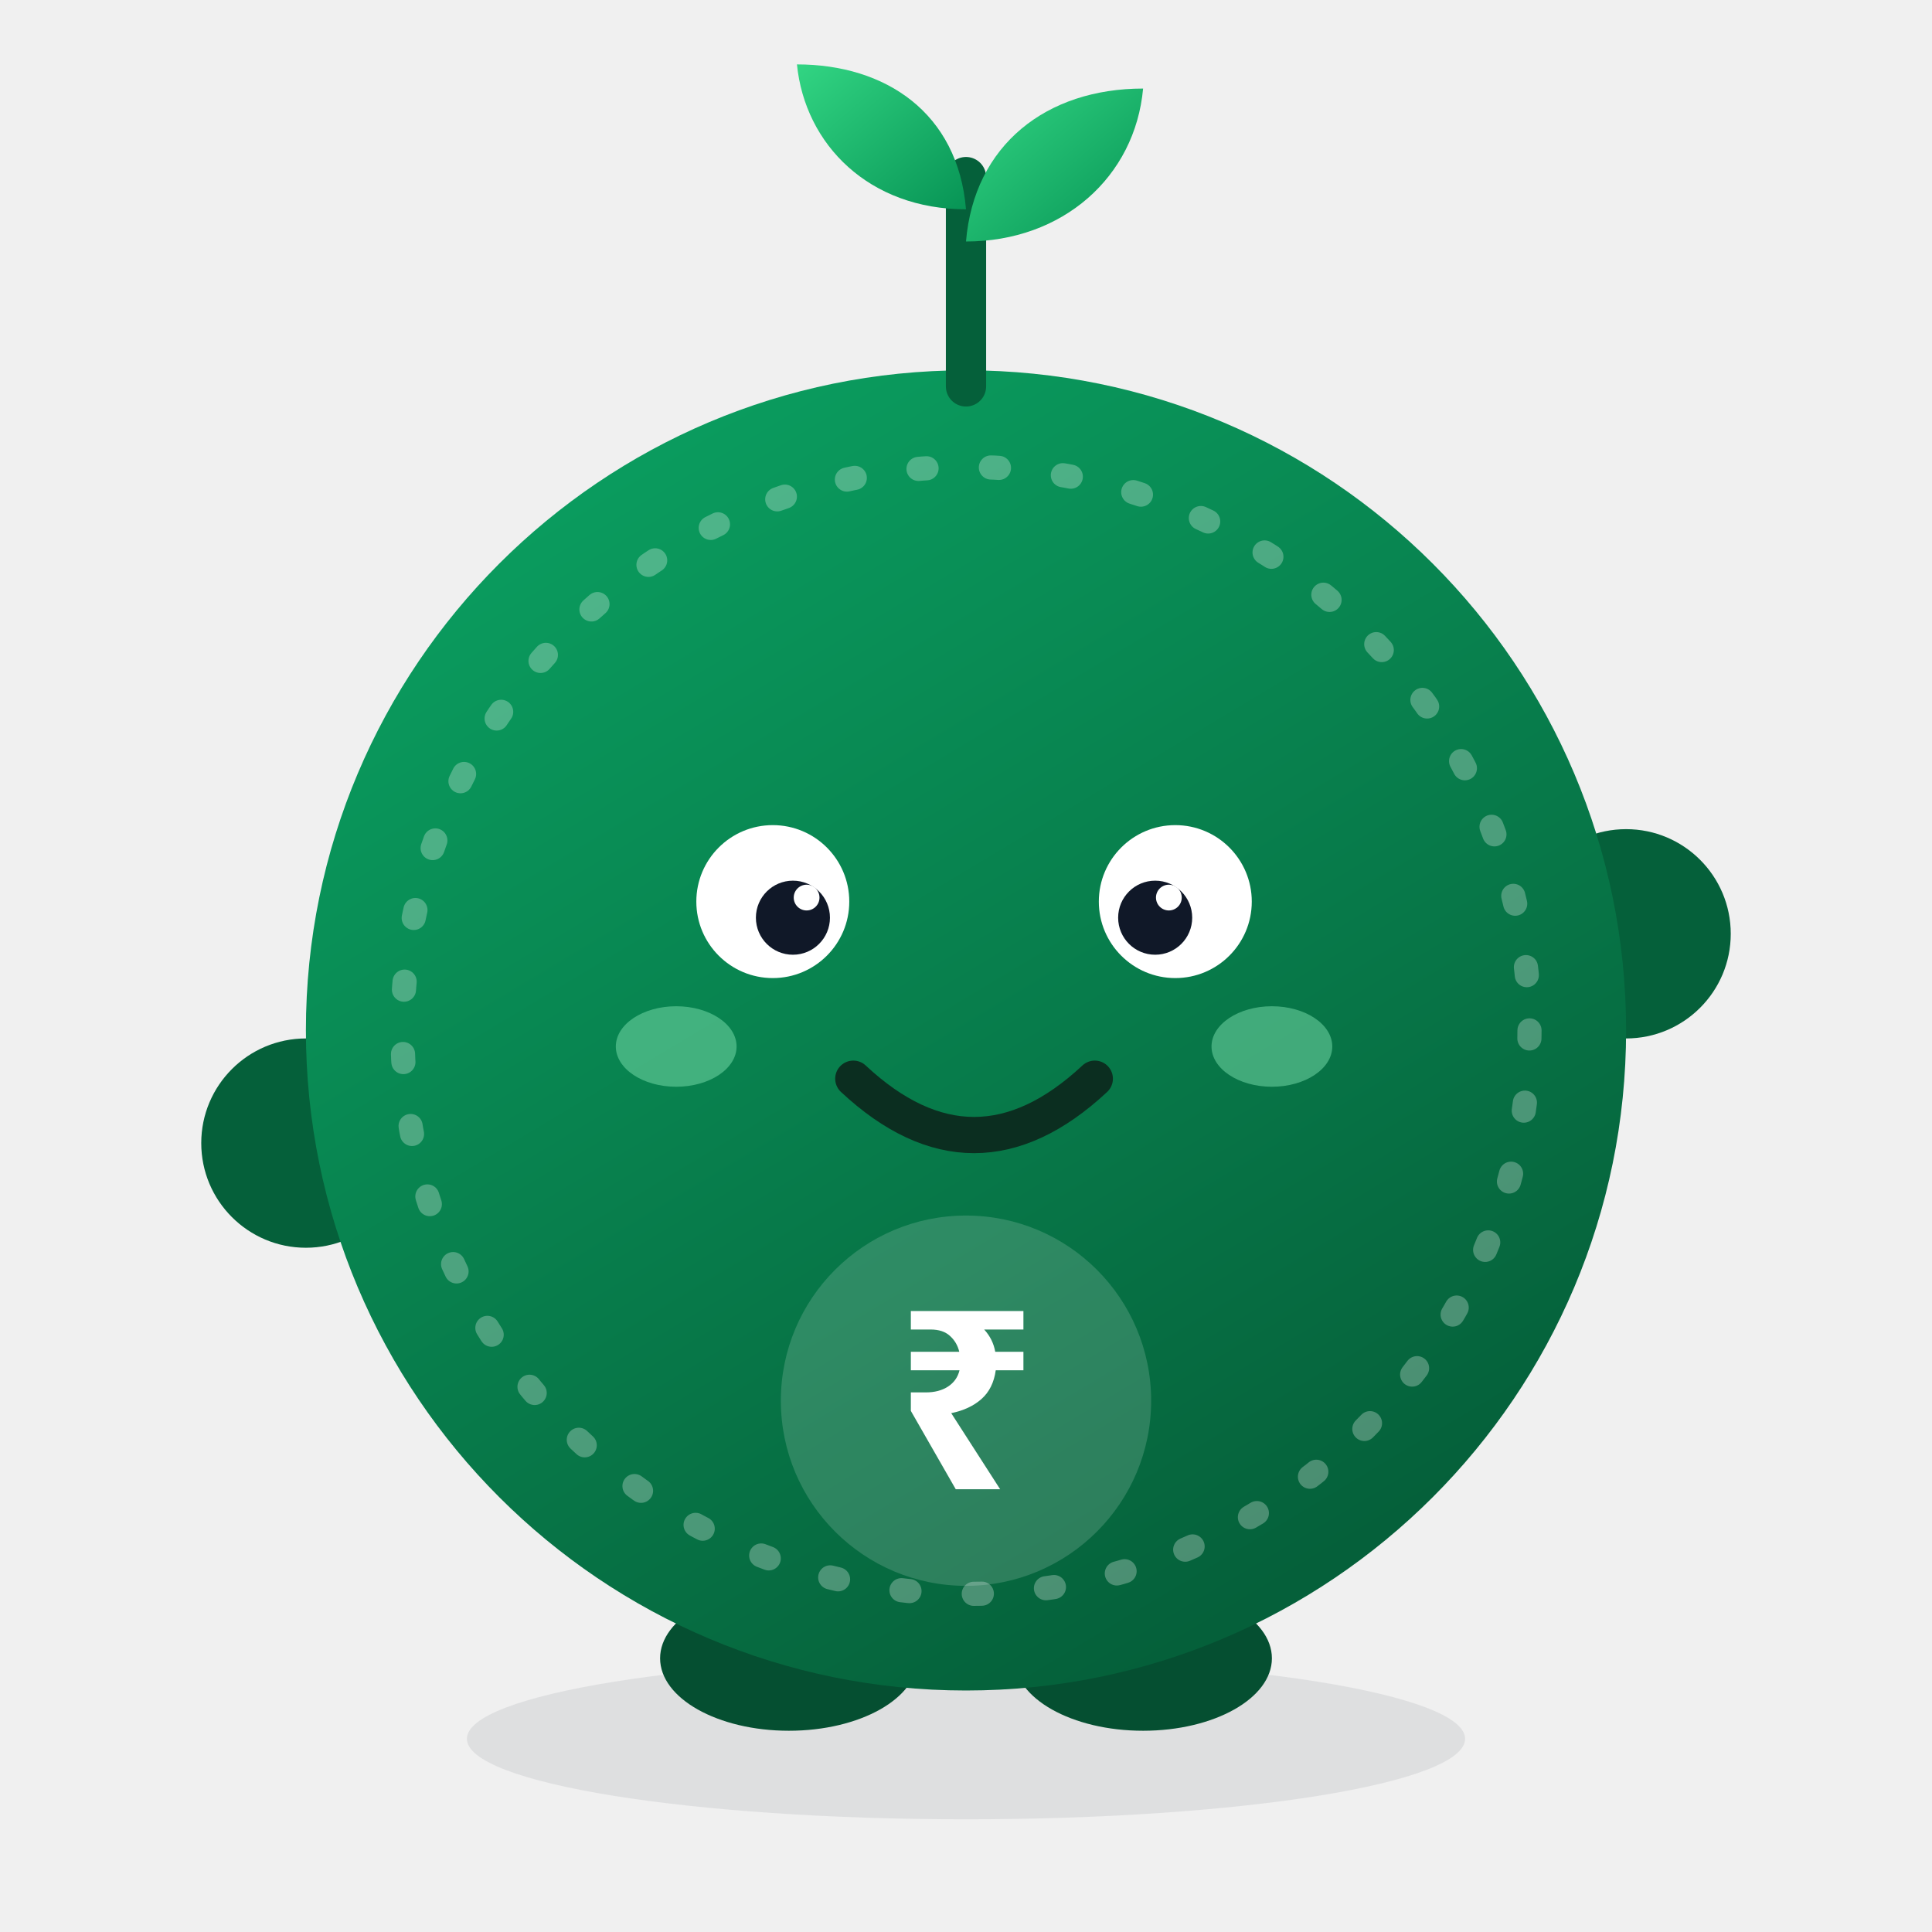
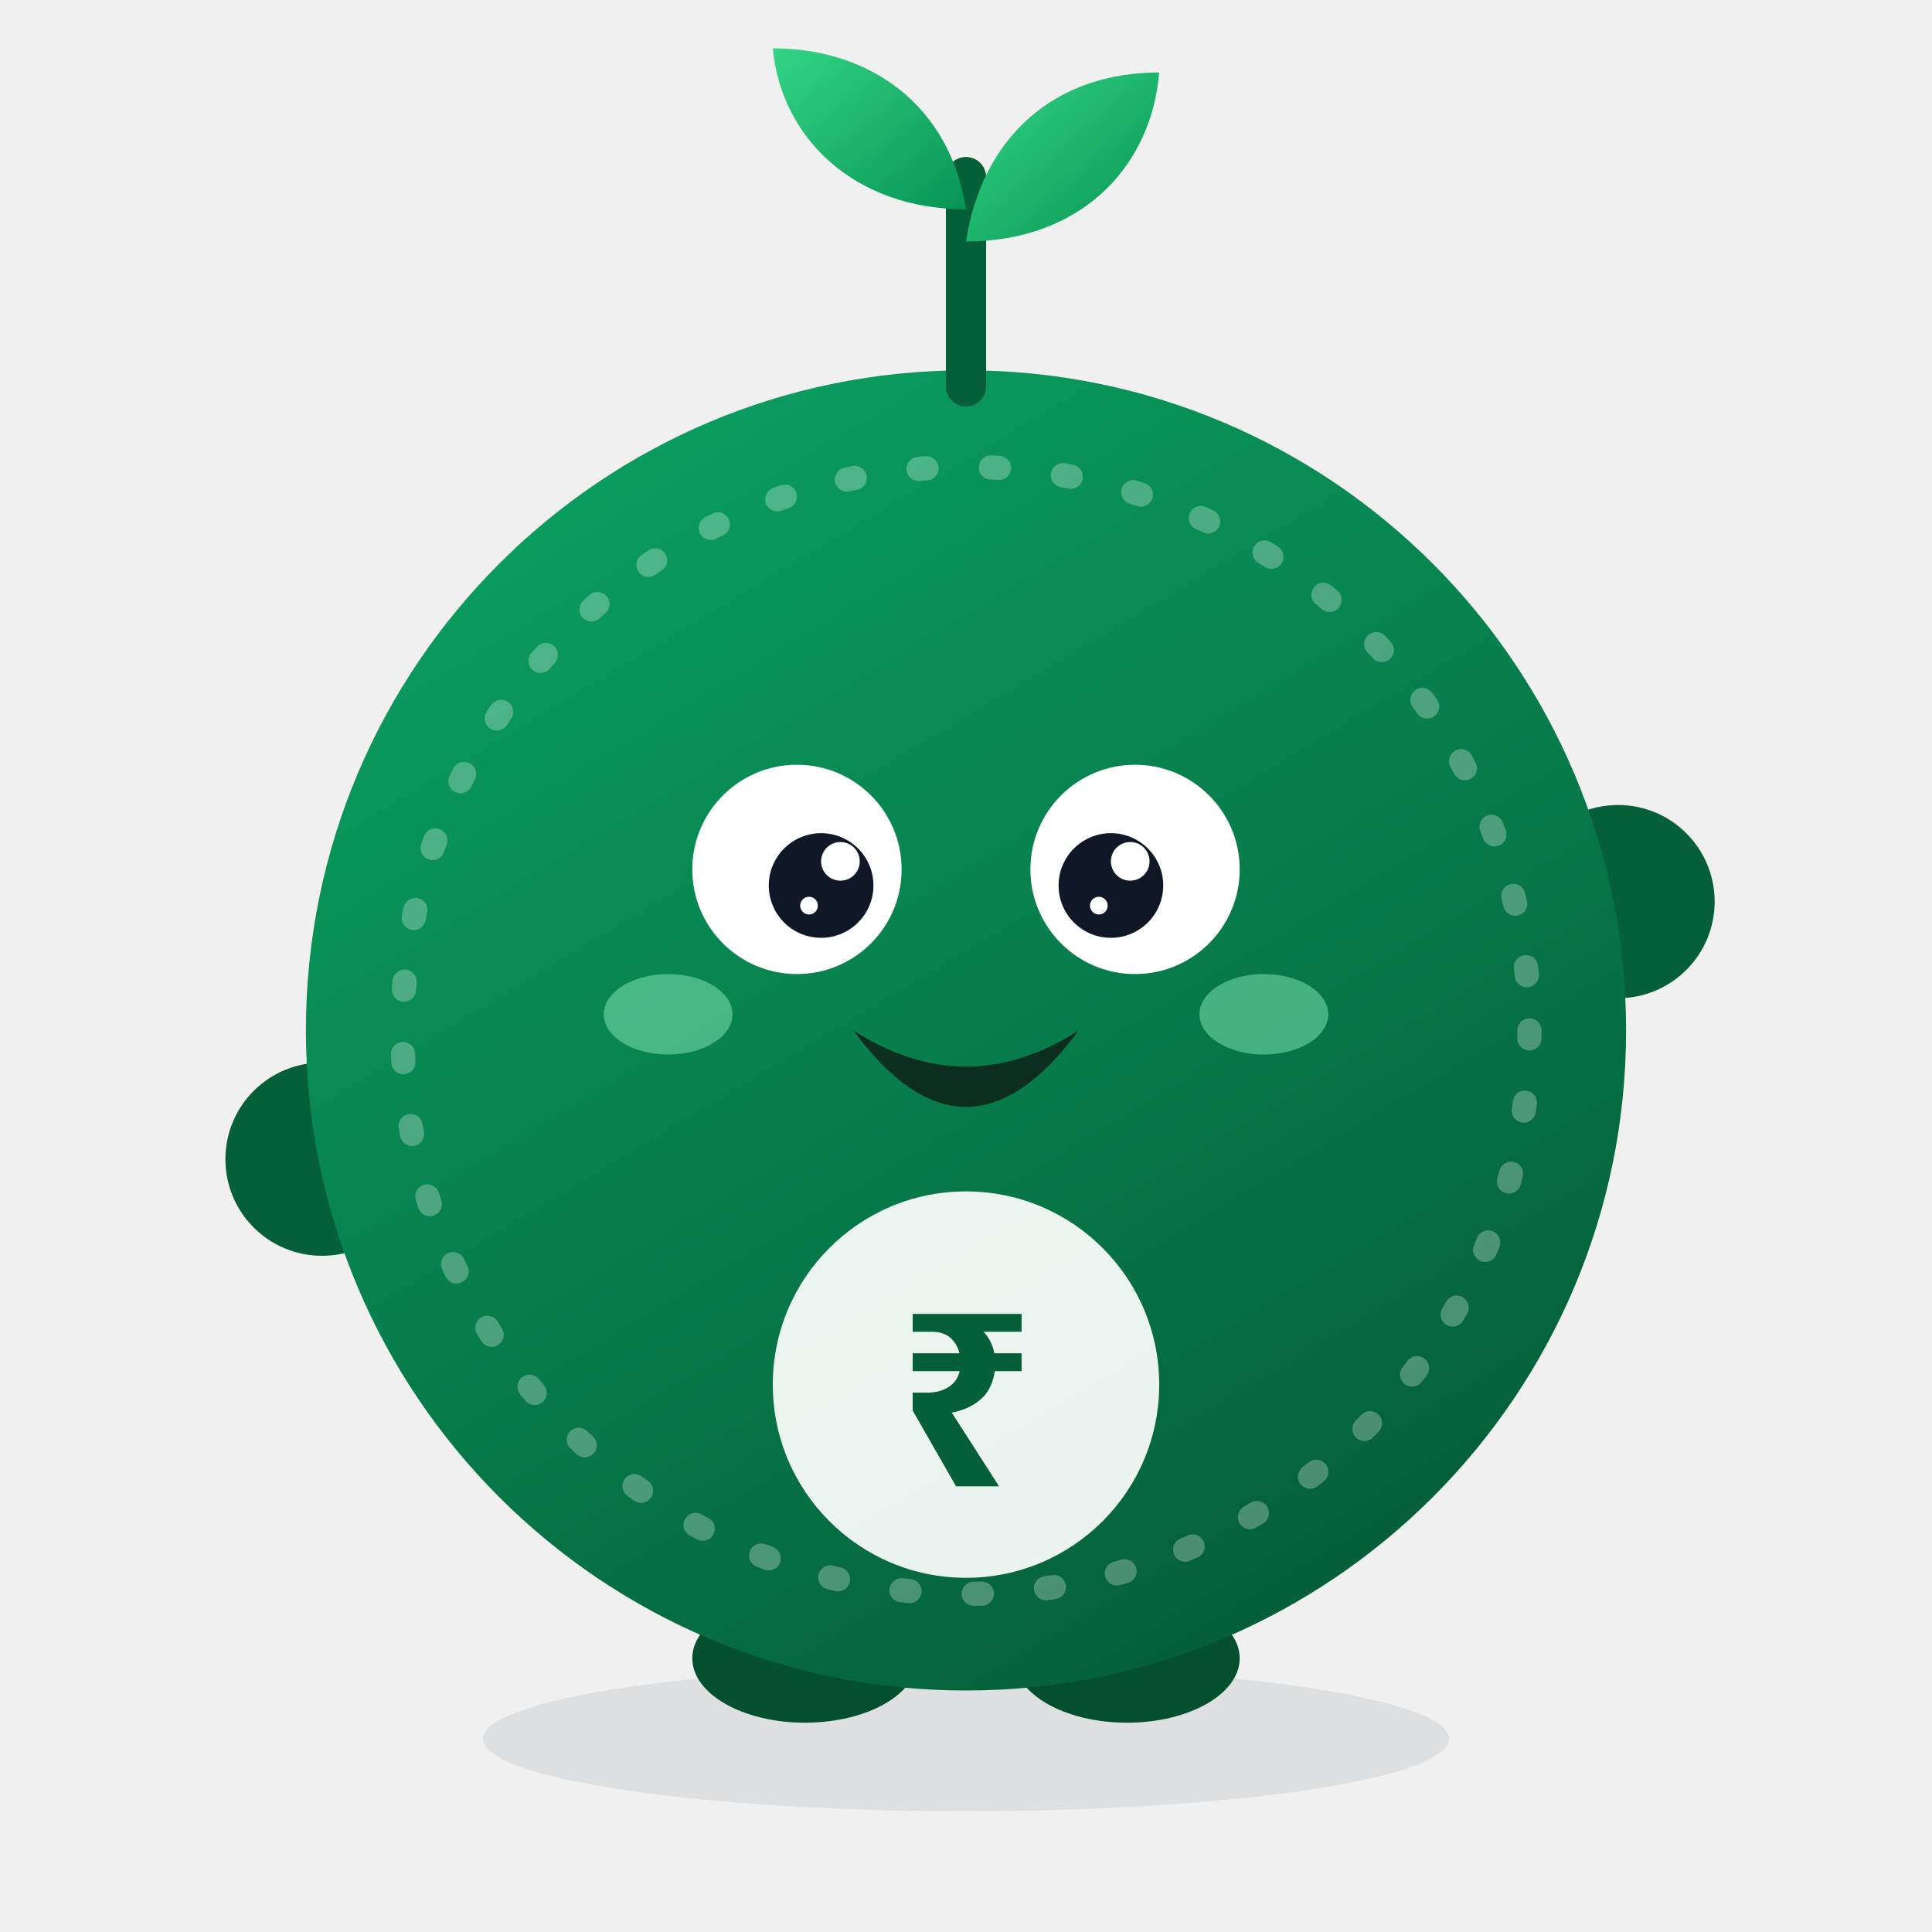
<svg xmlns="http://www.w3.org/2000/svg" viewBox="0 0 240 240">
  <defs>
    <linearGradient id="mbody" x1="0" y1="0" x2="0.6" y2="1">
      <stop offset="0" stop-color="#0BA765" />
      <stop offset="1" stop-color="#05603A" />
    </linearGradient>
    <linearGradient id="mleaf" x1="0" y1="0" x2="1" y2="1">
      <stop offset="0" stop-color="#32D583" />
      <stop offset="1" stop-color="#079455" />
    </linearGradient>
  </defs>
-   <ellipse cx="120" cy="216" rx="62" ry="10" fill="#101828" opacity="0.08" />
-   <ellipse cx="98" cy="206" rx="16" ry="9" fill="#054F31" />
-   <ellipse cx="142" cy="206" rx="16" ry="9" fill="#054F31" />
-   <circle cx="38" cy="142" r="13" fill="#05603A" />
-   <circle cx="202" cy="116" r="13" fill="#05603A" />
+   <ellipse cx="120" cy="216" rx="60" ry="9" fill="#101828" opacity="0.08" />
+   <ellipse cx="100" cy="206" rx="14" ry="8" fill="#054F31" />
+   <ellipse cx="140" cy="206" rx="14" ry="8" fill="#054F31" />
+   <circle cx="40" cy="144" r="12" fill="#05603A" />
+   <circle cx="201" cy="112" r="12" fill="#05603A" />
  <circle cx="120" cy="128" r="82" fill="url(#mbody)" />
  <circle cx="120" cy="128" r="70" fill="none" stroke="#ffffff" stroke-opacity="0.28" stroke-width="3" stroke-dasharray="1 8" stroke-linecap="round" />
  <path d="M120 48 C120 36 120 30 120 22" stroke="#05603A" stroke-width="5" fill="none" stroke-linecap="round" />
-   <path d="M120 26 C108 26 100 18 99 8 C110 8 119 14 120 26 Z" fill="url(#mleaf)" />
-   <path d="M120 30 C132 30 141 22 142 11 C130 11 121 18 120 30 Z" fill="url(#mleaf)" />
-   <circle cx="96" cy="112" r="9.5" fill="#ffffff" />
-   <circle cx="146" cy="112" r="9.5" fill="#ffffff" />
-   <circle cx="98.5" cy="114" r="4.6" fill="#101828" />
-   <circle cx="143.5" cy="114" r="4.6" fill="#101828" />
-   <circle cx="100.2" cy="111.5" r="1.6" fill="#ffffff" />
-   <circle cx="145.2" cy="111.5" r="1.6" fill="#ffffff" />
-   <ellipse cx="84" cy="130" rx="7.5" ry="5" fill="#7BE0AE" opacity="0.5" />
-   <ellipse cx="158" cy="130" rx="7.5" ry="5" fill="#7BE0AE" opacity="0.5" />
-   <path d="M106 134 Q121 148 136 134" stroke="#0B2E20" stroke-width="4.5" fill="none" stroke-linecap="round" />
-   <circle cx="120" cy="174" r="23" fill="#ffffff" opacity="0.16" />
-   <text x="120" y="185" font-family="Arial, Helvetica, sans-serif" font-size="31" font-weight="700" fill="#ffffff" text-anchor="middle">₹</text>
+   <path d="M120 26 C106 26 97 17 96 6 C108 6 118 13 120 26 Z" fill="url(#mleaf)" />
+   <path d="M120 30 C134 30 143 21 144 9 C131 9 122 17 120 30 Z" fill="url(#mleaf)" />
+   <circle cx="99" cy="108" r="13" fill="#ffffff" />
+   <circle cx="141" cy="108" r="13" fill="#ffffff" />
+   <circle cx="102" cy="110" r="6.5" fill="#101828" />
+   <circle cx="138" cy="110" r="6.5" fill="#101828" />
+   <circle cx="104.4" cy="107" r="2.4" fill="#ffffff" />
+   <circle cx="140.4" cy="107" r="2.4" fill="#ffffff" />
+   <circle cx="100.5" cy="112.5" r="1.1" fill="#ffffff" />
+   <circle cx="136.5" cy="112.5" r="1.1" fill="#ffffff" />
+   <ellipse cx="83" cy="126" rx="8" ry="5" fill="#7BE0AE" opacity="0.55" />
+   <ellipse cx="157" cy="126" rx="8" ry="5" fill="#7BE0AE" opacity="0.55" />
+   <path d="M106 128 Q120 147 134 128 Q120 137 106 128 Z" fill="#0B2E20" />
+   <circle cx="120" cy="172" r="24" fill="#ffffff" opacity="0.92" />
+   <text x="120" y="173" font-family="Arial, Helvetica, sans-serif" font-size="30" font-weight="700" fill="#05603A" text-anchor="middle" dominant-baseline="central">₹</text>
</svg>
